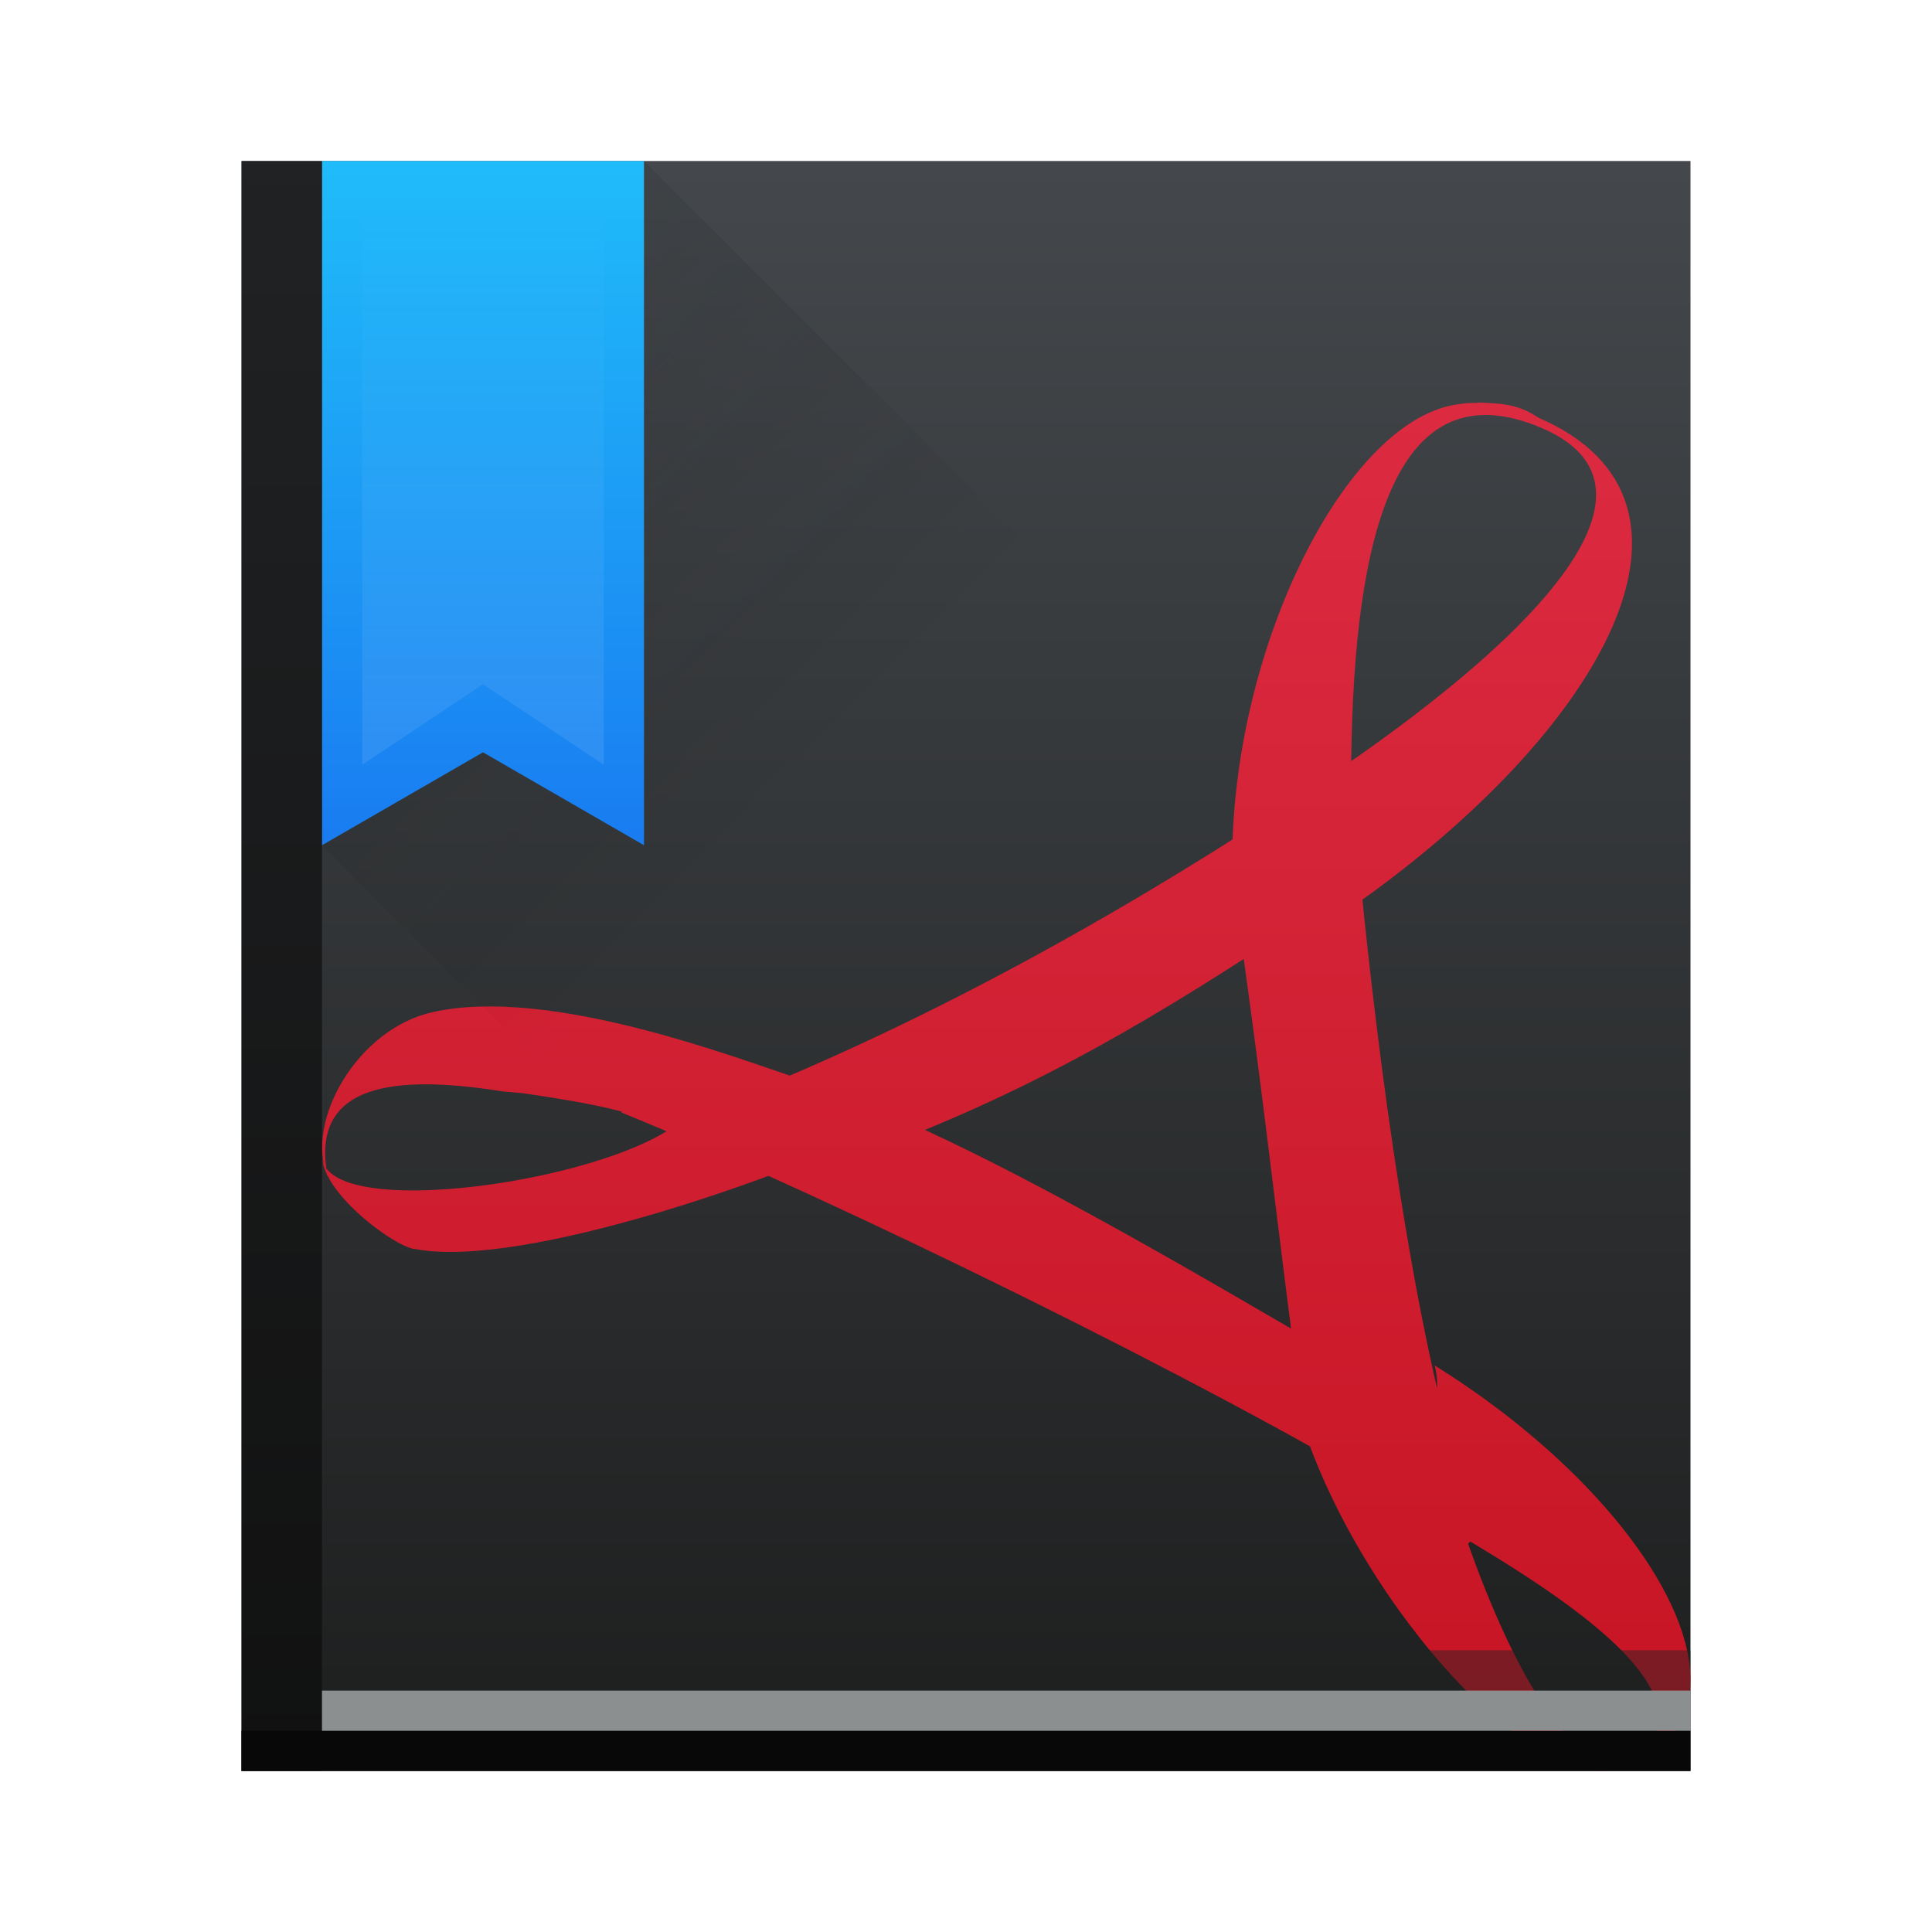
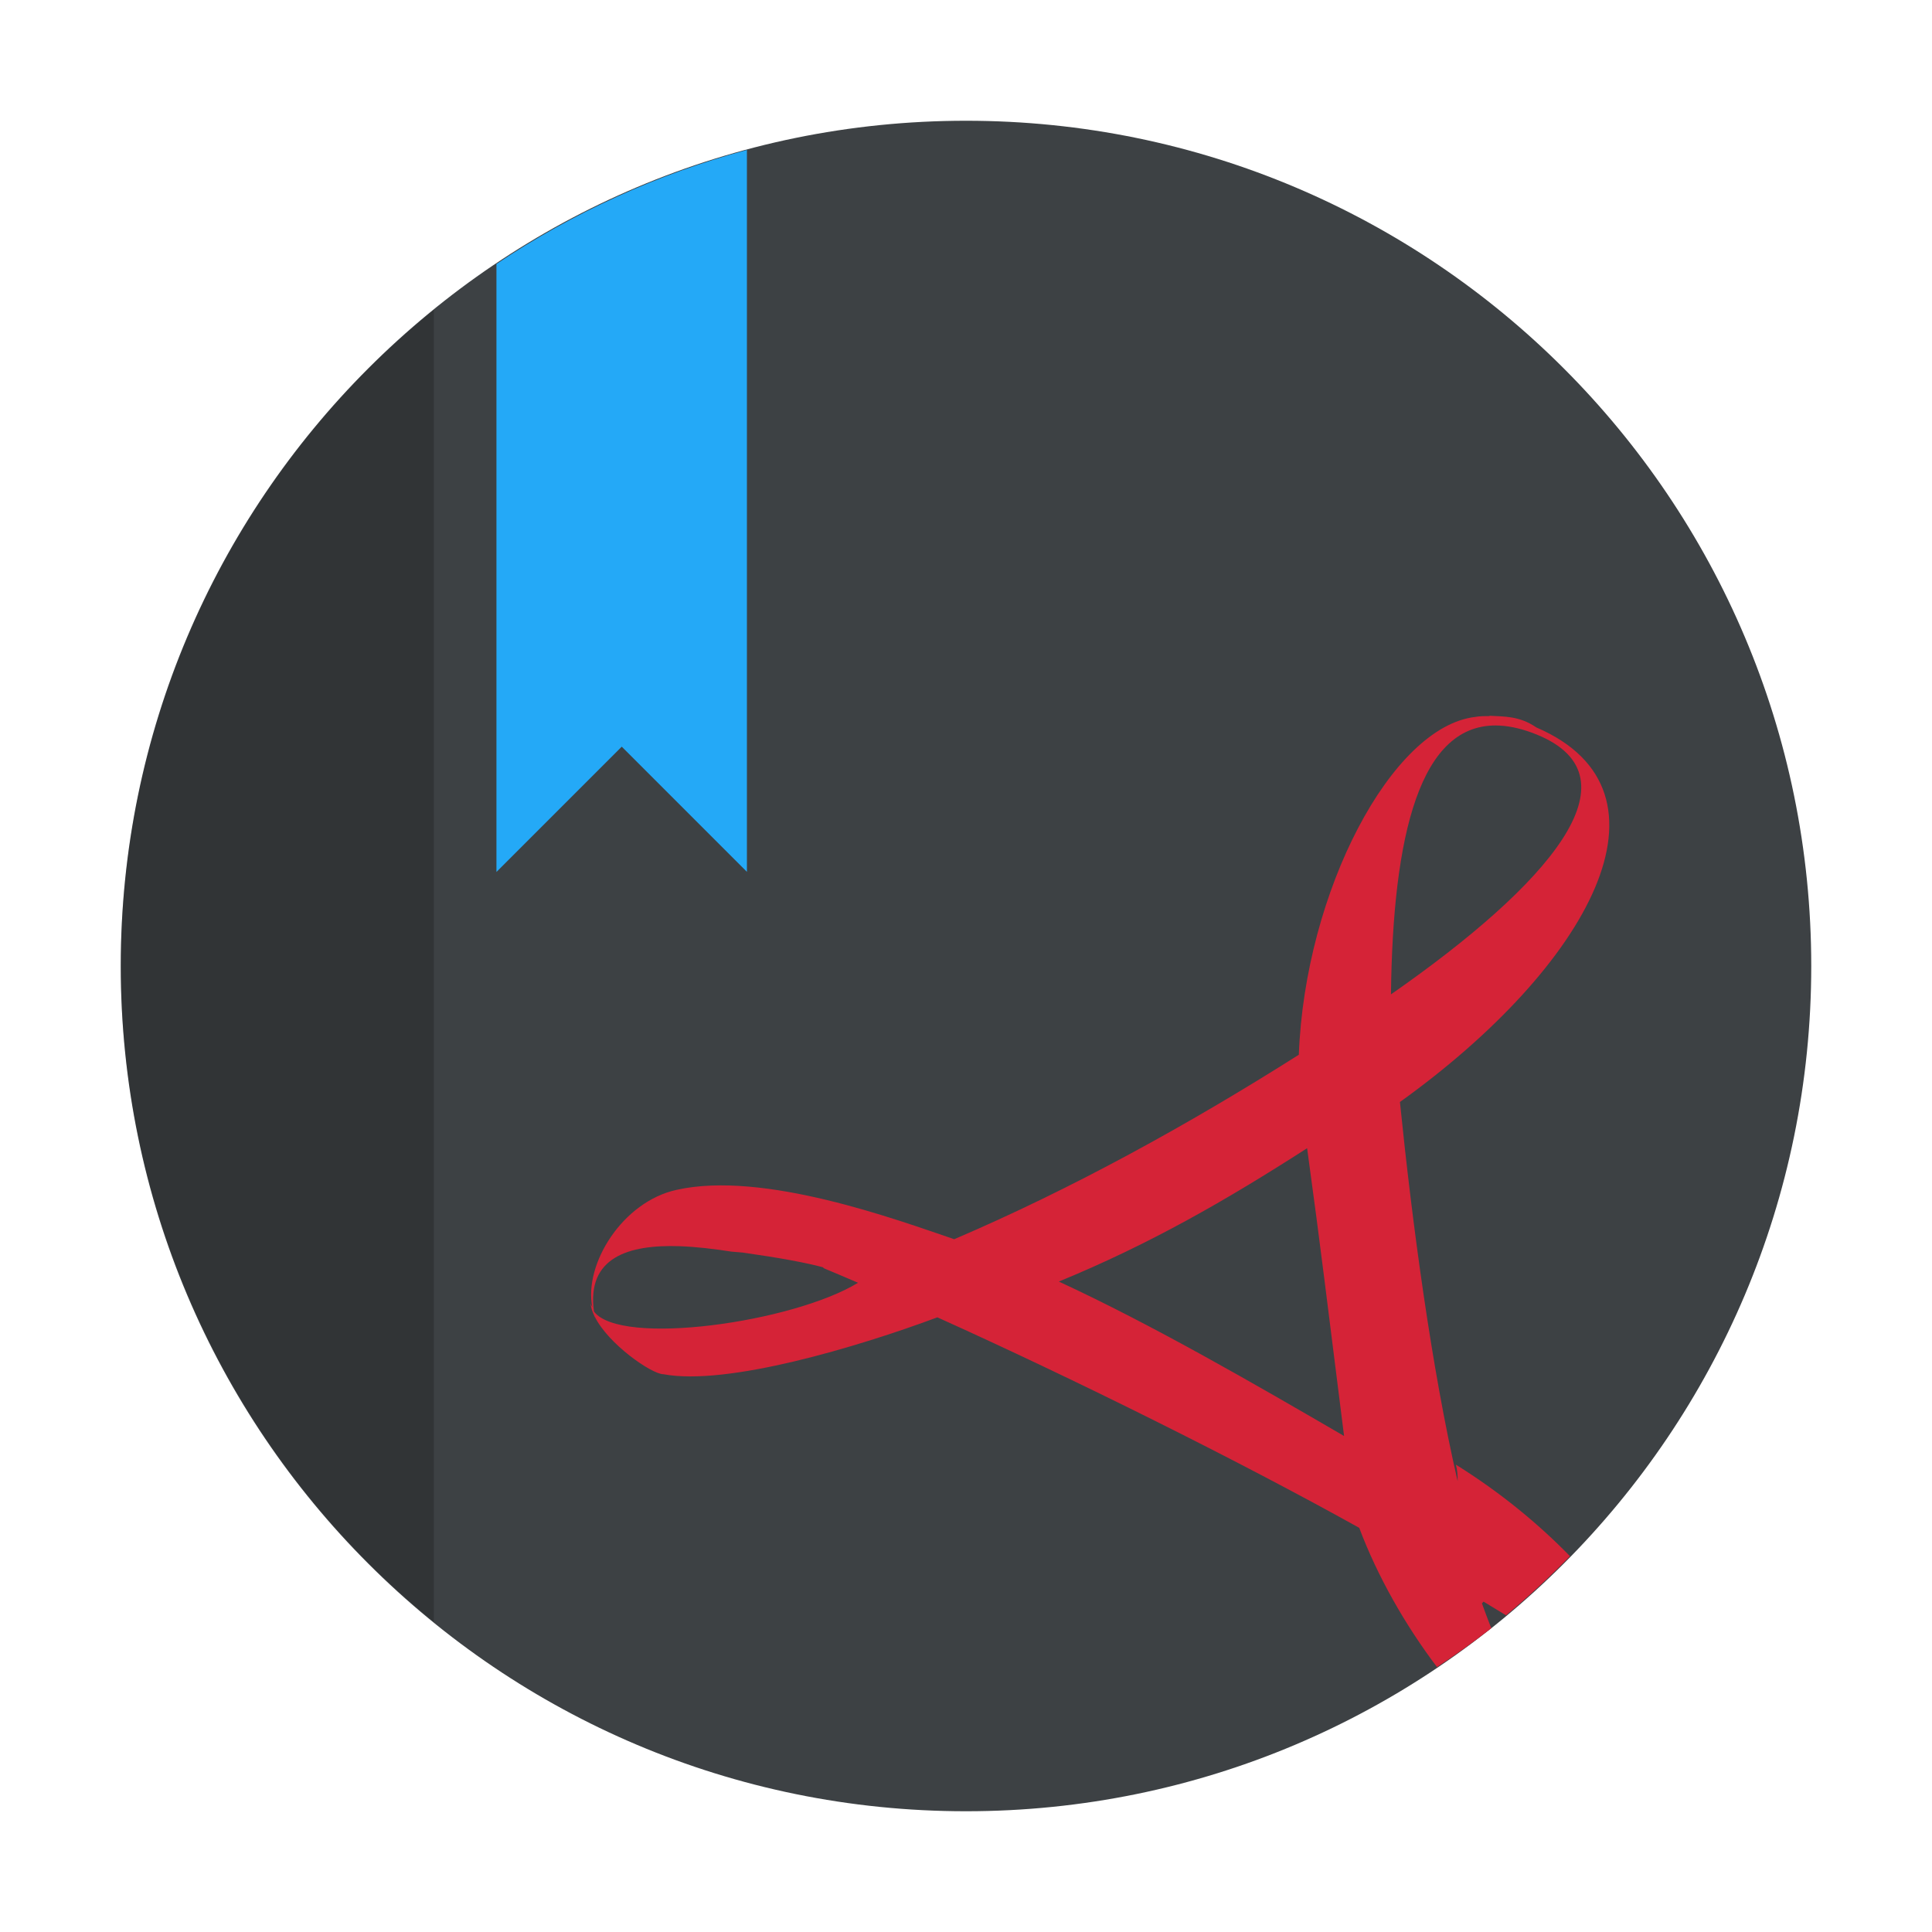
- <svg xmlns="http://www.w3.org/2000/svg" width="48" height="48">
-   <defs>
-     <linearGradient id="a" y1="527.8" y2="504.8" gradientUnits="userSpaceOnUse" x2="0" gradientTransform="translate(-384.57 504.56)">
-       <stop stop-color="#ffffff" />
-       <stop offset="1" stop-color="#ffffff" stop-opacity="0" />
-     </linearGradient>
-     <linearGradient id="b" y1="4" x1="8" y2="18" gradientUnits="userSpaceOnUse" x2="22" gradientTransform="translate(0 1004.36)">
-       <stop stop-color="#292c2f" />
-       <stop offset="1" stop-opacity="0" />
-     </linearGradient>
-     <linearGradient id="c" y1="520.8" y2="503.8" gradientUnits="userSpaceOnUse" x2="0" gradientTransform="translate(-384.57 504.56)">
-       <stop stop-color="#197cf1" />
-       <stop offset="1" stop-color="#20bcfa" />
-     </linearGradient>
-     <linearGradient id="d" y1="1050.34" y2="1038.36" gradientUnits="userSpaceOnUse" x2="0" gradientTransform="matrix(-2.83522 0 0 2.83875 47.655-1933.28)">
-       <stop stop-color="#c61423" />
-       <stop offset="1" stop-color="#dc2b41" />
-     </linearGradient>
-     <linearGradient id="e" y1="543.8" y2="503.8" gradientUnits="userSpaceOnUse" x2="0" gradientTransform="matrix(1.125 0 0 1-435.64 504.56)">
-       <stop stop-color="#1d1e1e" />
-       <stop offset="1" stop-color="#44484c" />
-     </linearGradient>
-   </defs>
-   <g transform="translate(0-1004.36)">
-     <rect width="36" x="6" y="1008.36" fill="url(#e)" rx="0" height="40" />
-     <path fill="url(#d)" d="m36.721 1014.36c.459.028.953 0 1.494.375 4.831 2.079 1.591 7.782-4.567 12.12-.037-.818-.377-2.599-.369-3.383 5.254-3.602 8.327-7.108 4.979-8.498-3.53-1.465-4.626 2.535-4.688 8.342-.329.341-2.607 1.854-2.953 2.093.128-5.295 2.943-10.7 5.648-11.01.145-.028.303-.028.456-.028m-4.918 9.213l1.099-.428.911.614.184 1.932-1.151.883-.478.641c-3.544 2.351-6.563 4.162-10.536 5.658l-2.477.368h-1.63c-1.503-.886-.607-1.227-6.067-1.908l6.153.477c4.746-1.84 9.59-4.483 13.996-7.366m-10.83 7.708c-.712 0-6.264-.482-8.473-.686-2.186-.341-4.871-.443-4.363 2.113-.578-1.363.74-3.677 2.614-4.085 2.898-.648 7.496 1.128 9.149 1.673m-2.664.708c.862.341 2.831.587 3.761.894-1.318.682-7.938 3.126-10.671 2.614-.437 0-2.282-1.327-2.327-2.282.142 1.738 8.234.443 9.237-1.261m-1.8.031c.709-.341 4.03-.324 4.762-.596 4.158 1.455 9.752 4.87 13.755 7.173l1.16.341c.224 1.591 1.204 2.139 2.098 3.169l-1.355 1.363-1.06-1.738c-4.687-2.828-13.952-7.398-19.356-9.592m19.356 9.592c.573.341 1.12.682 1.639 1.022 1.202 3.411 2.603 5.708 3.941 5.609-2.067.988-6.519-3.881-8.02-8.461m8.02 8.461c3.153-1.874-3.521-5.29-5.02-6.281-.337-.954.585-2.535.284-3.66 4.707 2.931 7.489 7.17 5.91 9.181-.38.477-.783.716-1.182.75m-4.58-7.14c-.219-.878-3.126-2.876-3.651-3.183-.703-5.537-.737-6.084-1.334-10.388.357-.341 2.556-2.055 2.896-2.293.422 4.6 1.216 10.834 2.339 14.998" />
-     <rect width="36" x="6" y="1047.36" fill="#080809" height="1" />
-     <path fill="url(#c)" d="m8 1008.36v17l4-2.309 4 2.309v-17z" />
-     <rect width="2" x="6" opacity=".6" y="1008.36" fill="#080809" height="40" />
-     <path opacity=".2" fill="url(#b)" fill-rule="evenodd" d="m16 1008.36v17l-4-2.309-4 2.309 23 23h11v-14z" />
-     <rect width="34" x="8" y="1046.36" fill="#8b8f8f" height="1" />
-     <rect width="34" x="8" y="1045.36" fill="#212323" height="1" fill-opacity=".452" />
-     <path opacity=".15" fill="url(#a)" d="m9 1008.36h6v15l-3-2-3 2z" />
-   </g>
+ <svg xmlns="http://www.w3.org/2000/svg" width="48" height="48" version="1.1" id="svg10">
+   <defs id="defs14" />
+   <circle cx="24" cy="24" r="21" fill="#3d4144" stroke-width="2.94" style="paint-order:stroke fill markers" id="circle2" />
+   <path d="m 18.556,3.726 a 21,21 0 0 0 -6.222,2.833 V 21.664 l 3.113,-3.113 3.11,3.11 V 3.726 Z" fill="#24a9f7" stroke-width="2.94" id="path4" />
+   <path d="M 10.778,7.699 A 21,21 0 0 0 3,24 21,21 0 0 0 10.778,40.295 Z" fill-rule="evenodd" opacity="0.2" stroke-width="4.611" style="paint-order:fill markers stroke" id="path6" />
+   <path d="m 37.007,17.782 v 0.009 c -0.119,0 -0.241,-5.08e-4 -0.354,0.021 -2.075,0.238 -4.23,4.33 -4.384,8.393 -2.737,1.734 -5.651,3.339 -8.562,4.583 -1.408,-0.477 -4.734,-1.711 -6.895,-1.227 -1.347,0.293 -2.311,1.847 -2.096,2.918 -0.015,-0.037 -0.041,-0.071 -0.044,-0.112 0.005,0.105 0.042,0.217 0.096,0.33 0.005,0.013 0.005,0.029 0.011,0.043 -0.002,-0.011 -0.002,-0.021 -0.004,-0.032 0.333,0.683 1.417,1.434 1.707,1.434 1.579,0.296 4.821,-0.675 6.807,-1.413 3.394,1.529 7.496,3.567 10.481,5.23 0.455,1.212 1.149,2.425 1.932,3.459 A 21,21 0 0 0 37.05,40.453 c -0.078,-0.202 -0.156,-0.404 -0.232,-0.618 l 0.041,-0.043 c 0.204,0.123 0.323,0.195 0.558,0.34 a 21,21 0 0 0 1.589,-1.469 c -0.781,-0.8 -1.727,-1.584 -2.835,-2.274 0.035,0.13 0.045,0.27 0.044,0.413 -0.65,-2.815 -1.128,-6.403 -1.434,-9.423 4.68,-3.359 7.103,-7.708 3.389,-9.306 C 37.749,17.783 37.364,17.804 37.007,17.783 Z m 0.252,0.245 c 0.286,0.015 0.6,0.09 0.943,0.232 2.553,1.06 0.295,3.703 -3.644,6.446 0.047,-3.928 0.706,-6.784 2.701,-6.678 z m -4.784,10.5 c 0.359,2.62 0.475,3.652 0.918,7.15 -2.216,-1.289 -4.758,-2.761 -7.087,-3.837 2.246,-0.922 4.145,-2.012 6.169,-3.313 z m -15.607,2.434 c 0.429,0.014 0.878,0.069 1.303,0.135 0.065,0.006 0.212,0.018 0.284,0.024 0.931,0.132 1.573,0.252 2.002,0.368 v 0.017 c 0.266,0.108 0.573,0.243 0.861,0.365 -1.616,0.987 -5.901,1.591 -6.561,0.715 -0.188,-1.354 0.871,-1.663 2.11,-1.624 z" fill="#d52337" stroke-width="2.94" style="paint-order:stroke fill markers" id="path8" />
</svg>
